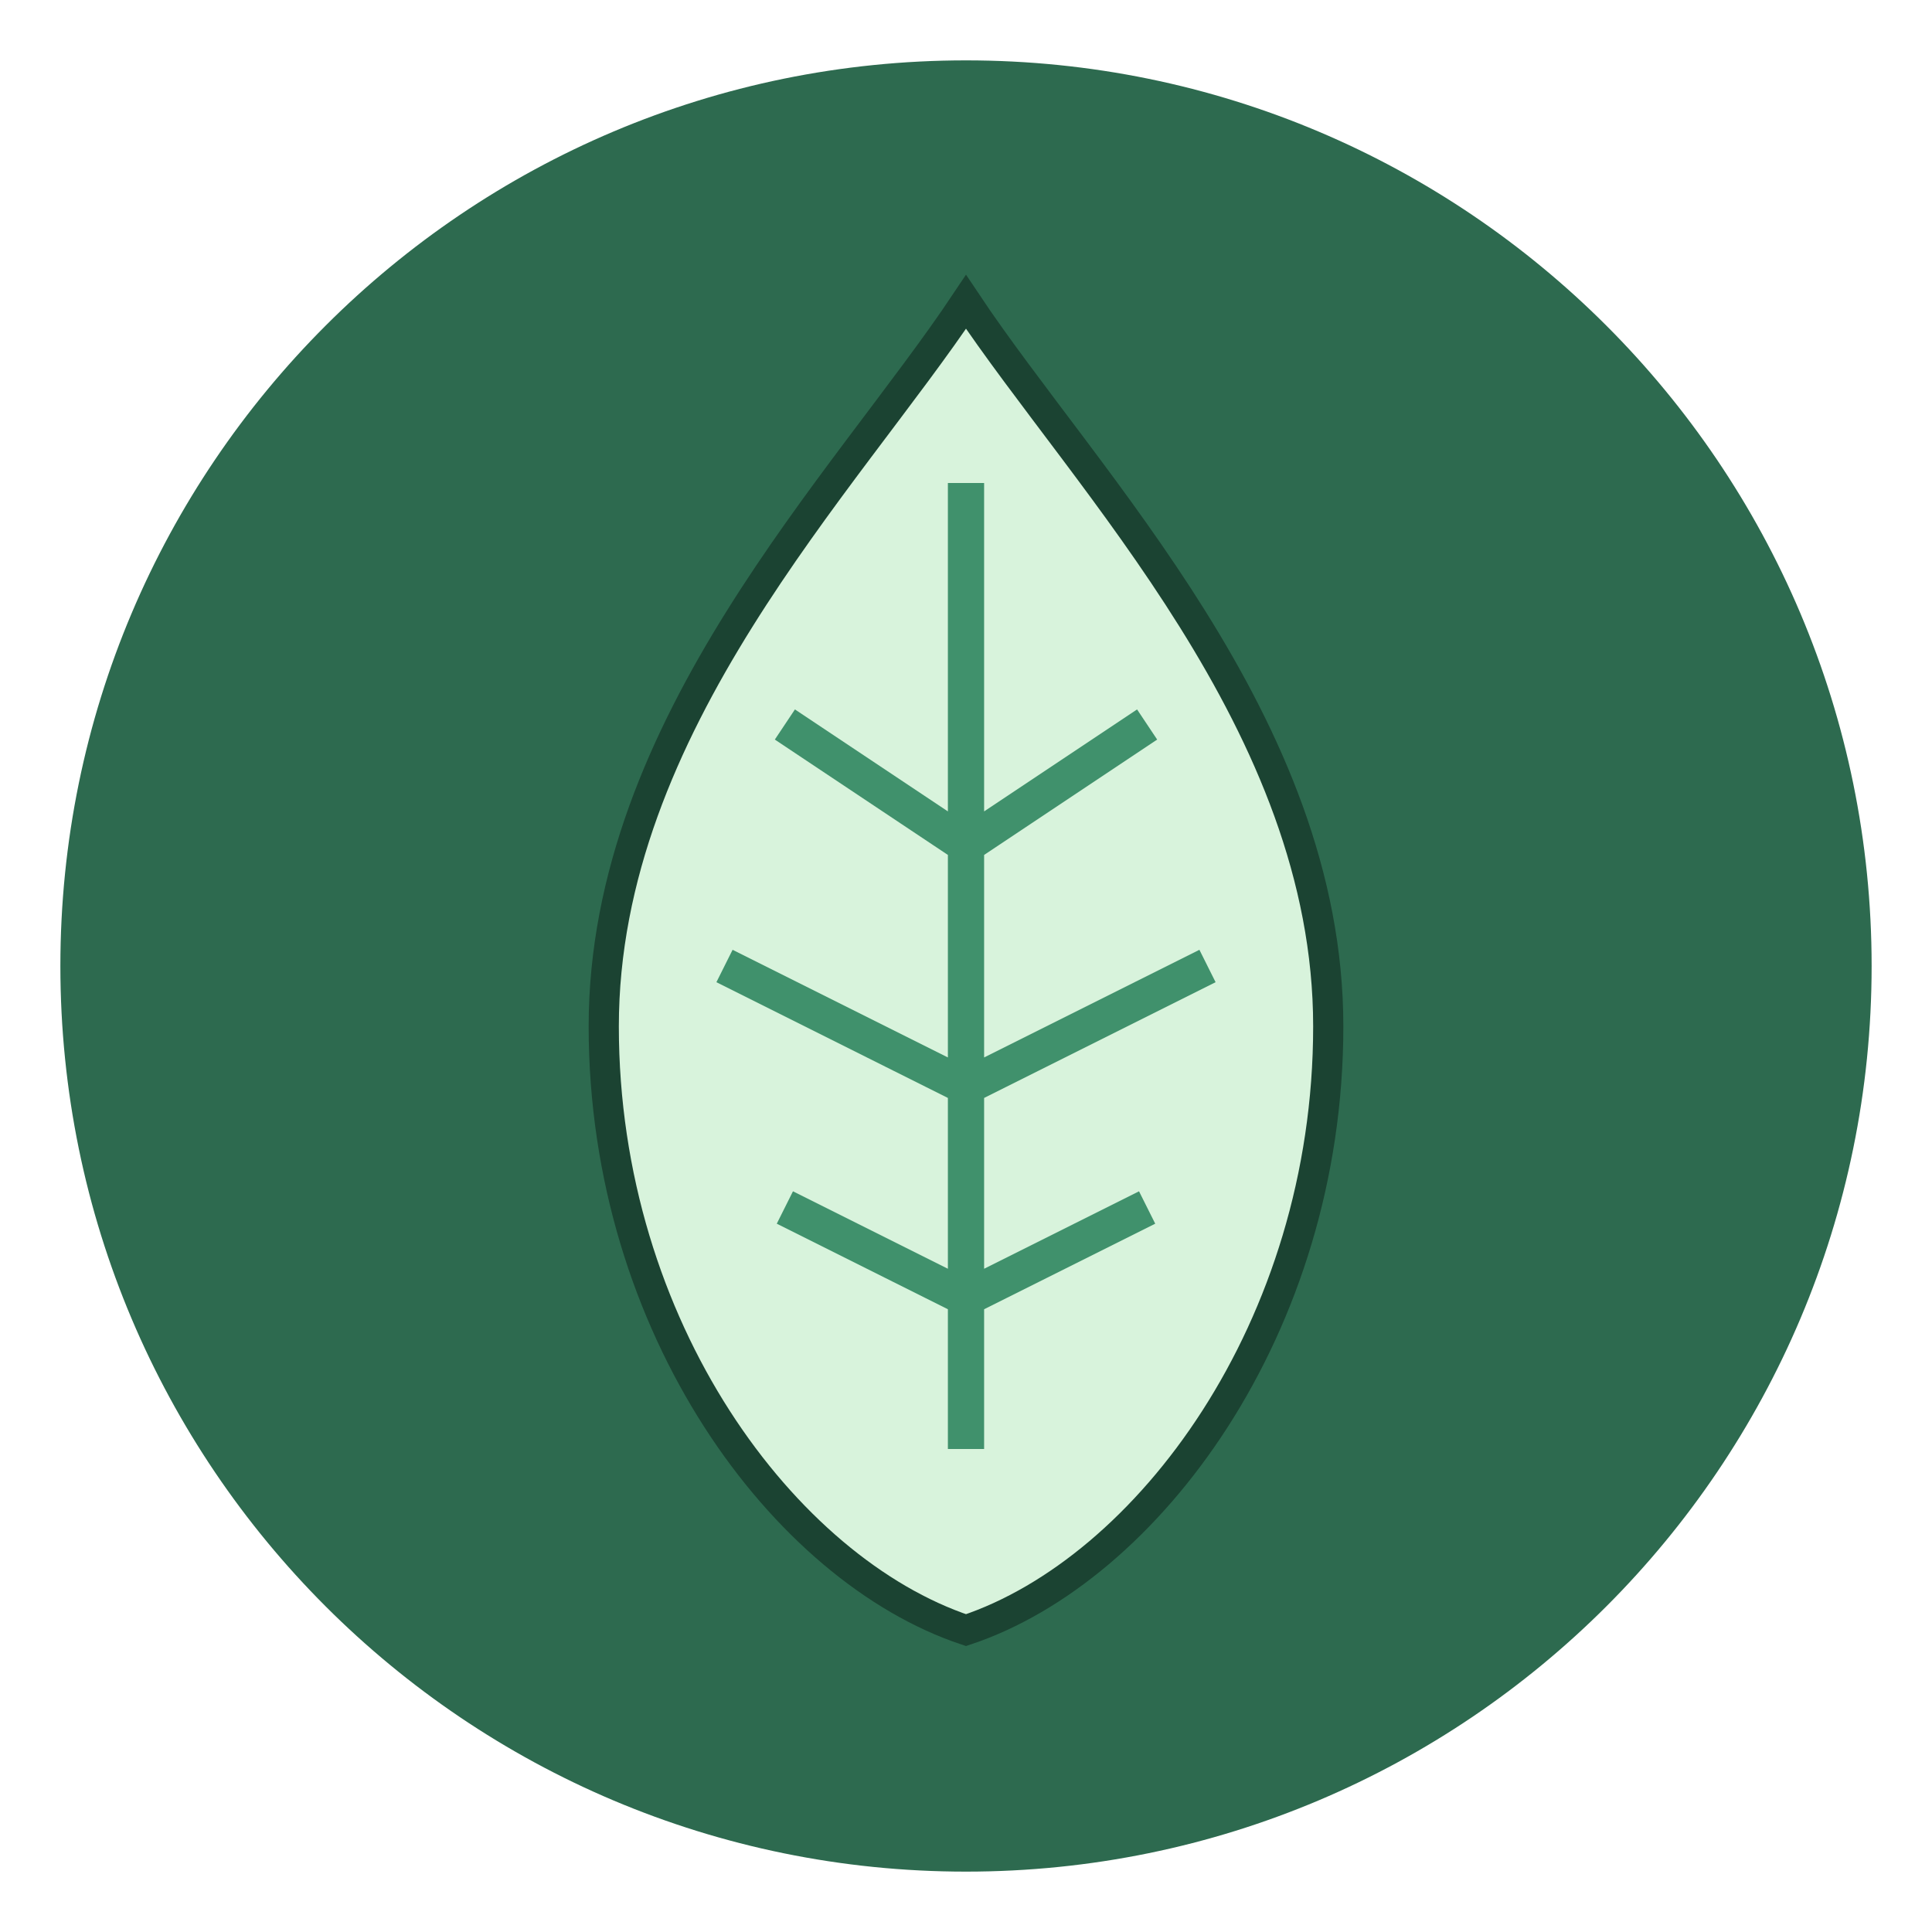
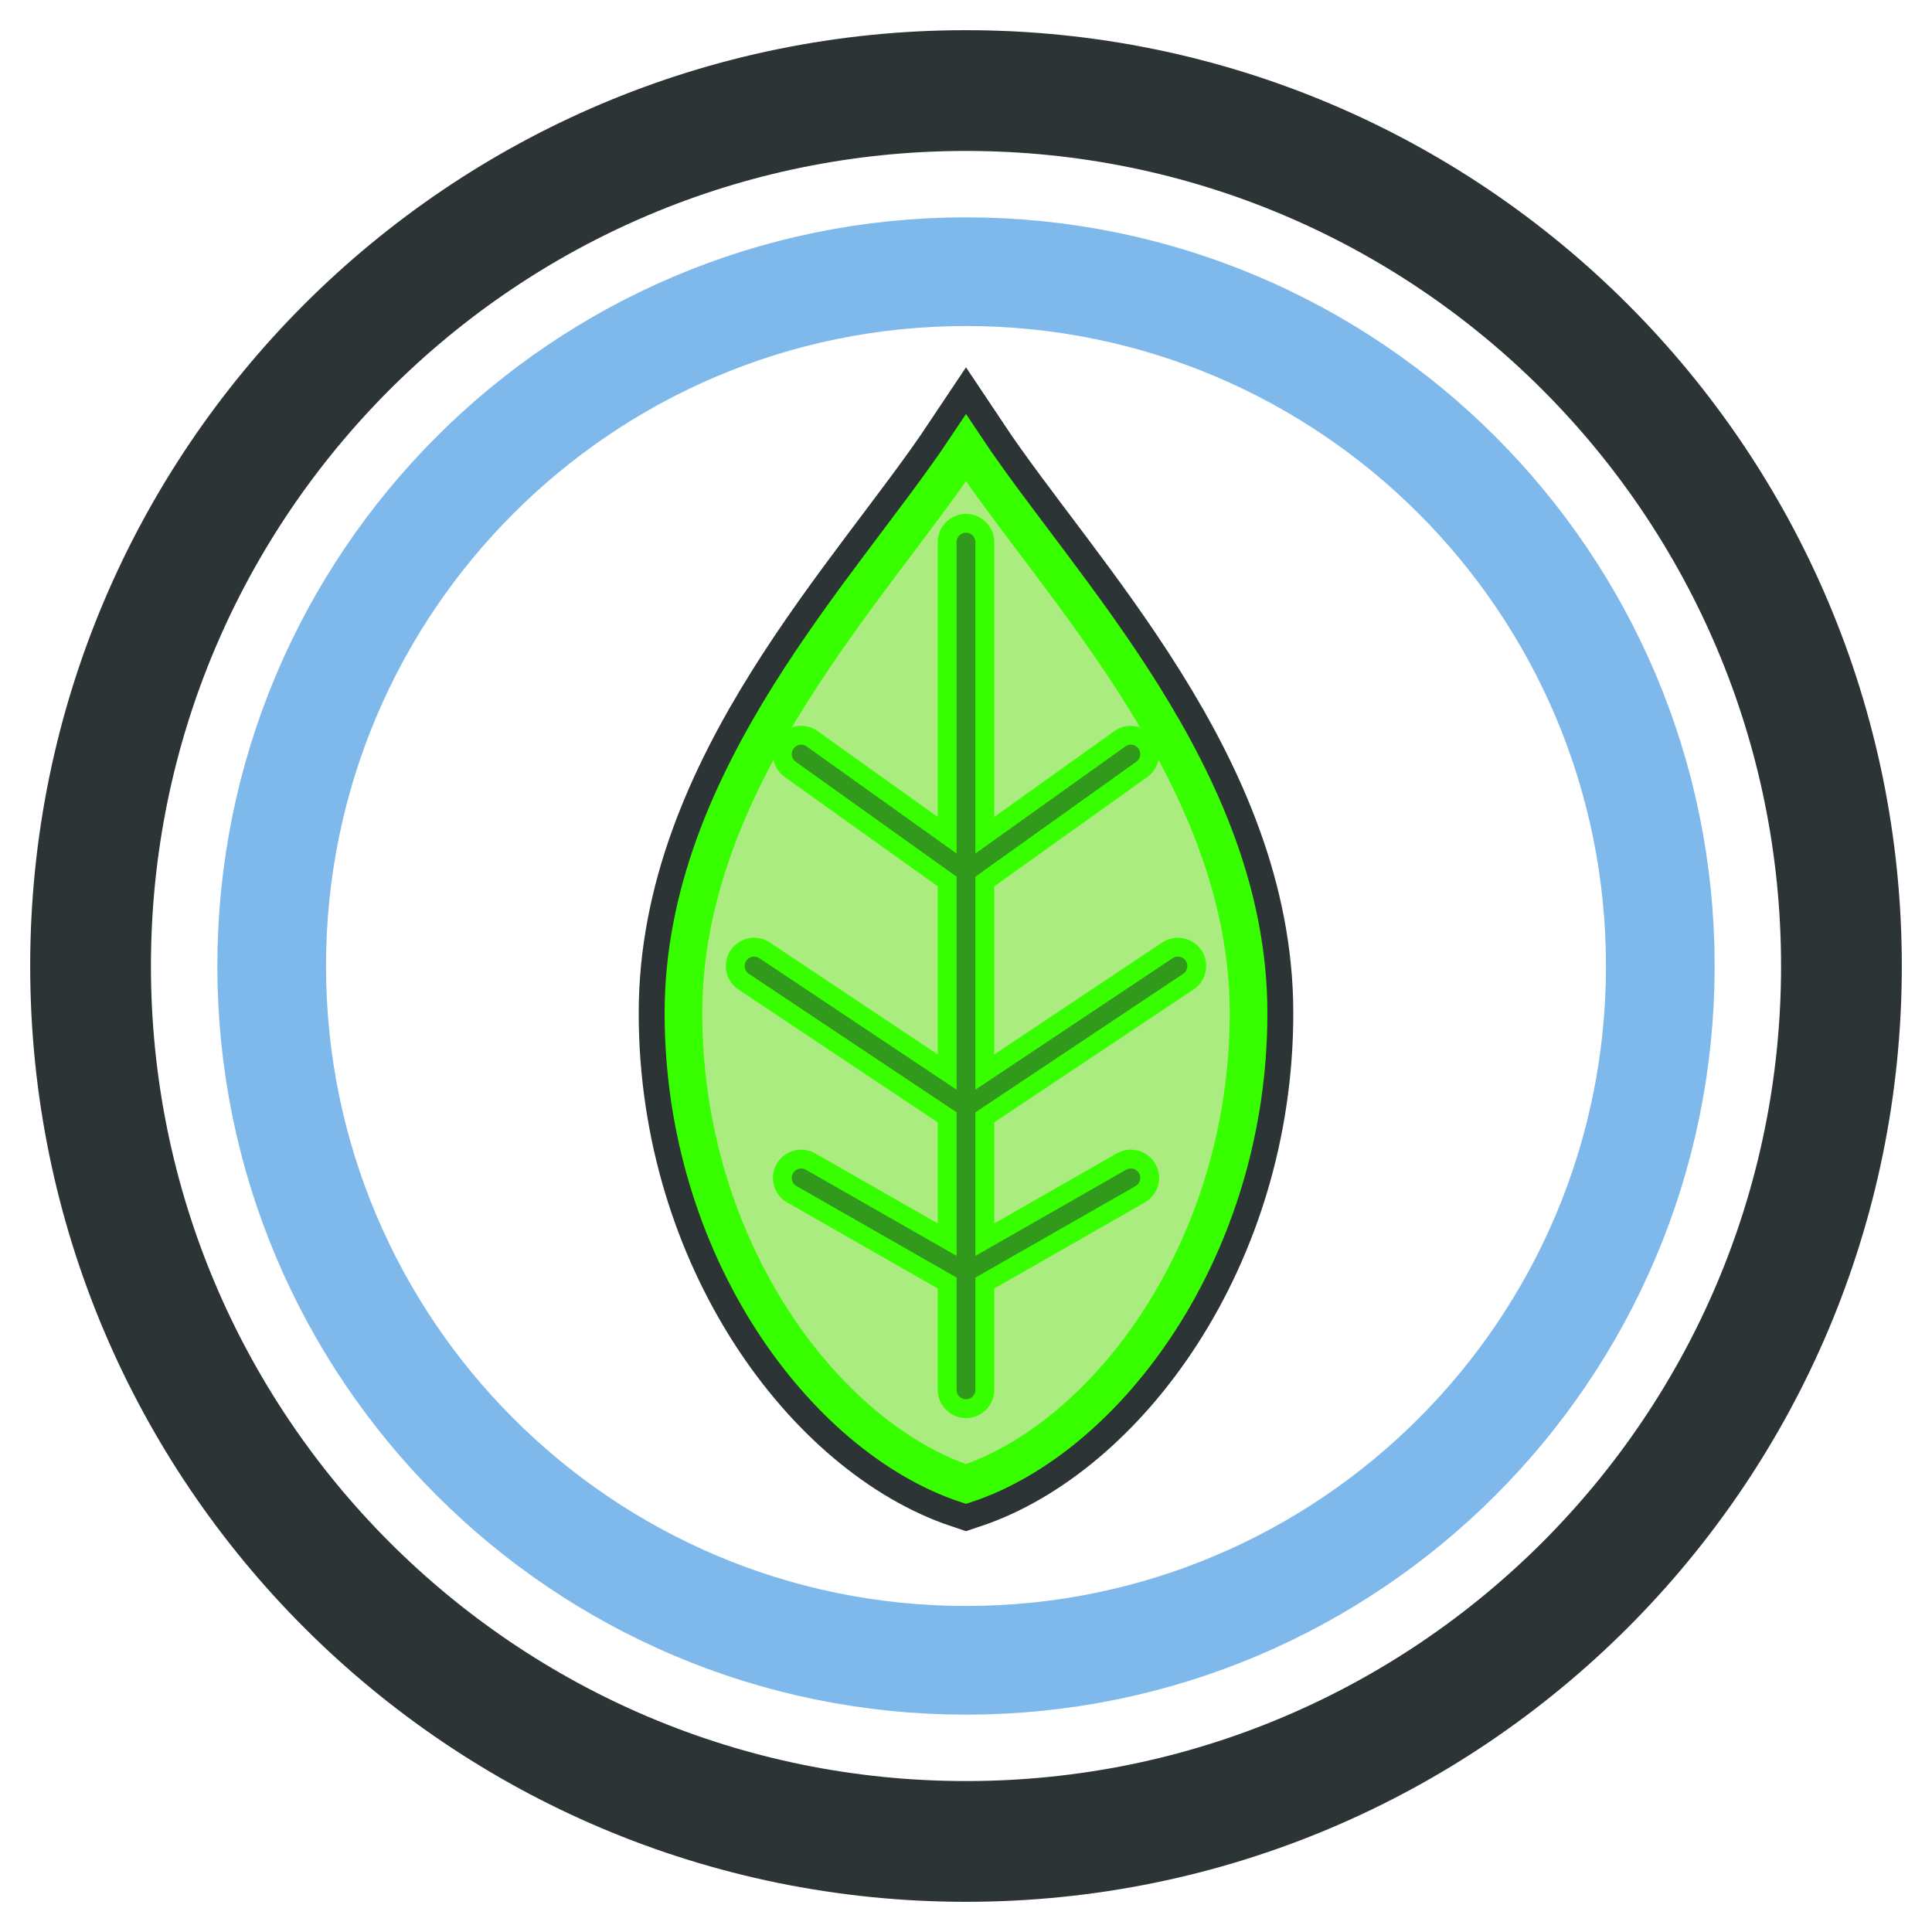
<svg xmlns="http://www.w3.org/2000/svg" viewBox="0 0 32 32">
-   <circle cx="16" cy="16" r="15" fill="#2d6a4f" />
-   <path d="M16 5c-2 3-6 7-6 12 0 5 3 9 6 10 3-1 6-5 6-10 0-5-4-9-6-12z" fill="#d8f3dc" stroke="#1b4332" stroke-width="0.5" />
-   <path d="M16 8v16M13 12l3 2 3-2M12 16l4 2 4-2M13 20l3 1.5 3-1.5" fill="none" stroke="#40916c" stroke-width="0.6" />
+   <circle cx="16" cy="16" r="14.5" fill="none" stroke="#2d3436" stroke-width="2" />
+   <circle cx="16" cy="16" r="11.5" fill="none" stroke="#7FB9EC" stroke-width="1.8" />
+   <g transform="translate(16,16) scale(0.78) translate(-16,-16)">
+     <path d="M16 5c-2 3-6 7-6 12 0 5 3 9 6 10 3-1 6-5 6-10 0-5-4-9-6-12z" fill="#AAEC7F" stroke="#2d3436" stroke-width="1.9" />
+     <path d="M16 5c-2 3-6 7-6 12 0 5 3 9 6 10 3-1 6-5 6-10 0-5-4-9-6-12z" fill="#AAEC7F" stroke="#37FF00" stroke-width="0.8" />
+     <path d="M16 7v18M12.5 11.5l3.5 2.5 3.5-2.5M11.5 16l4.5 3 4.5-3M12.5 20.5l3.5 2 3.5-2" fill="none" stroke="#37FF00" stroke-width="1.2" stroke-linecap="round" />
+     <path d="M16 7v18M12.5 11.5l3.5 2.5 3.5-2.5M11.5 16l4.5 3 4.5-3M12.5 20.5l3.5 2 3.5-2" fill="none" stroke="#2d3436" stroke-width="0.4" stroke-linecap="round" stroke-opacity="0.5" />
+   </g>
</svg>
